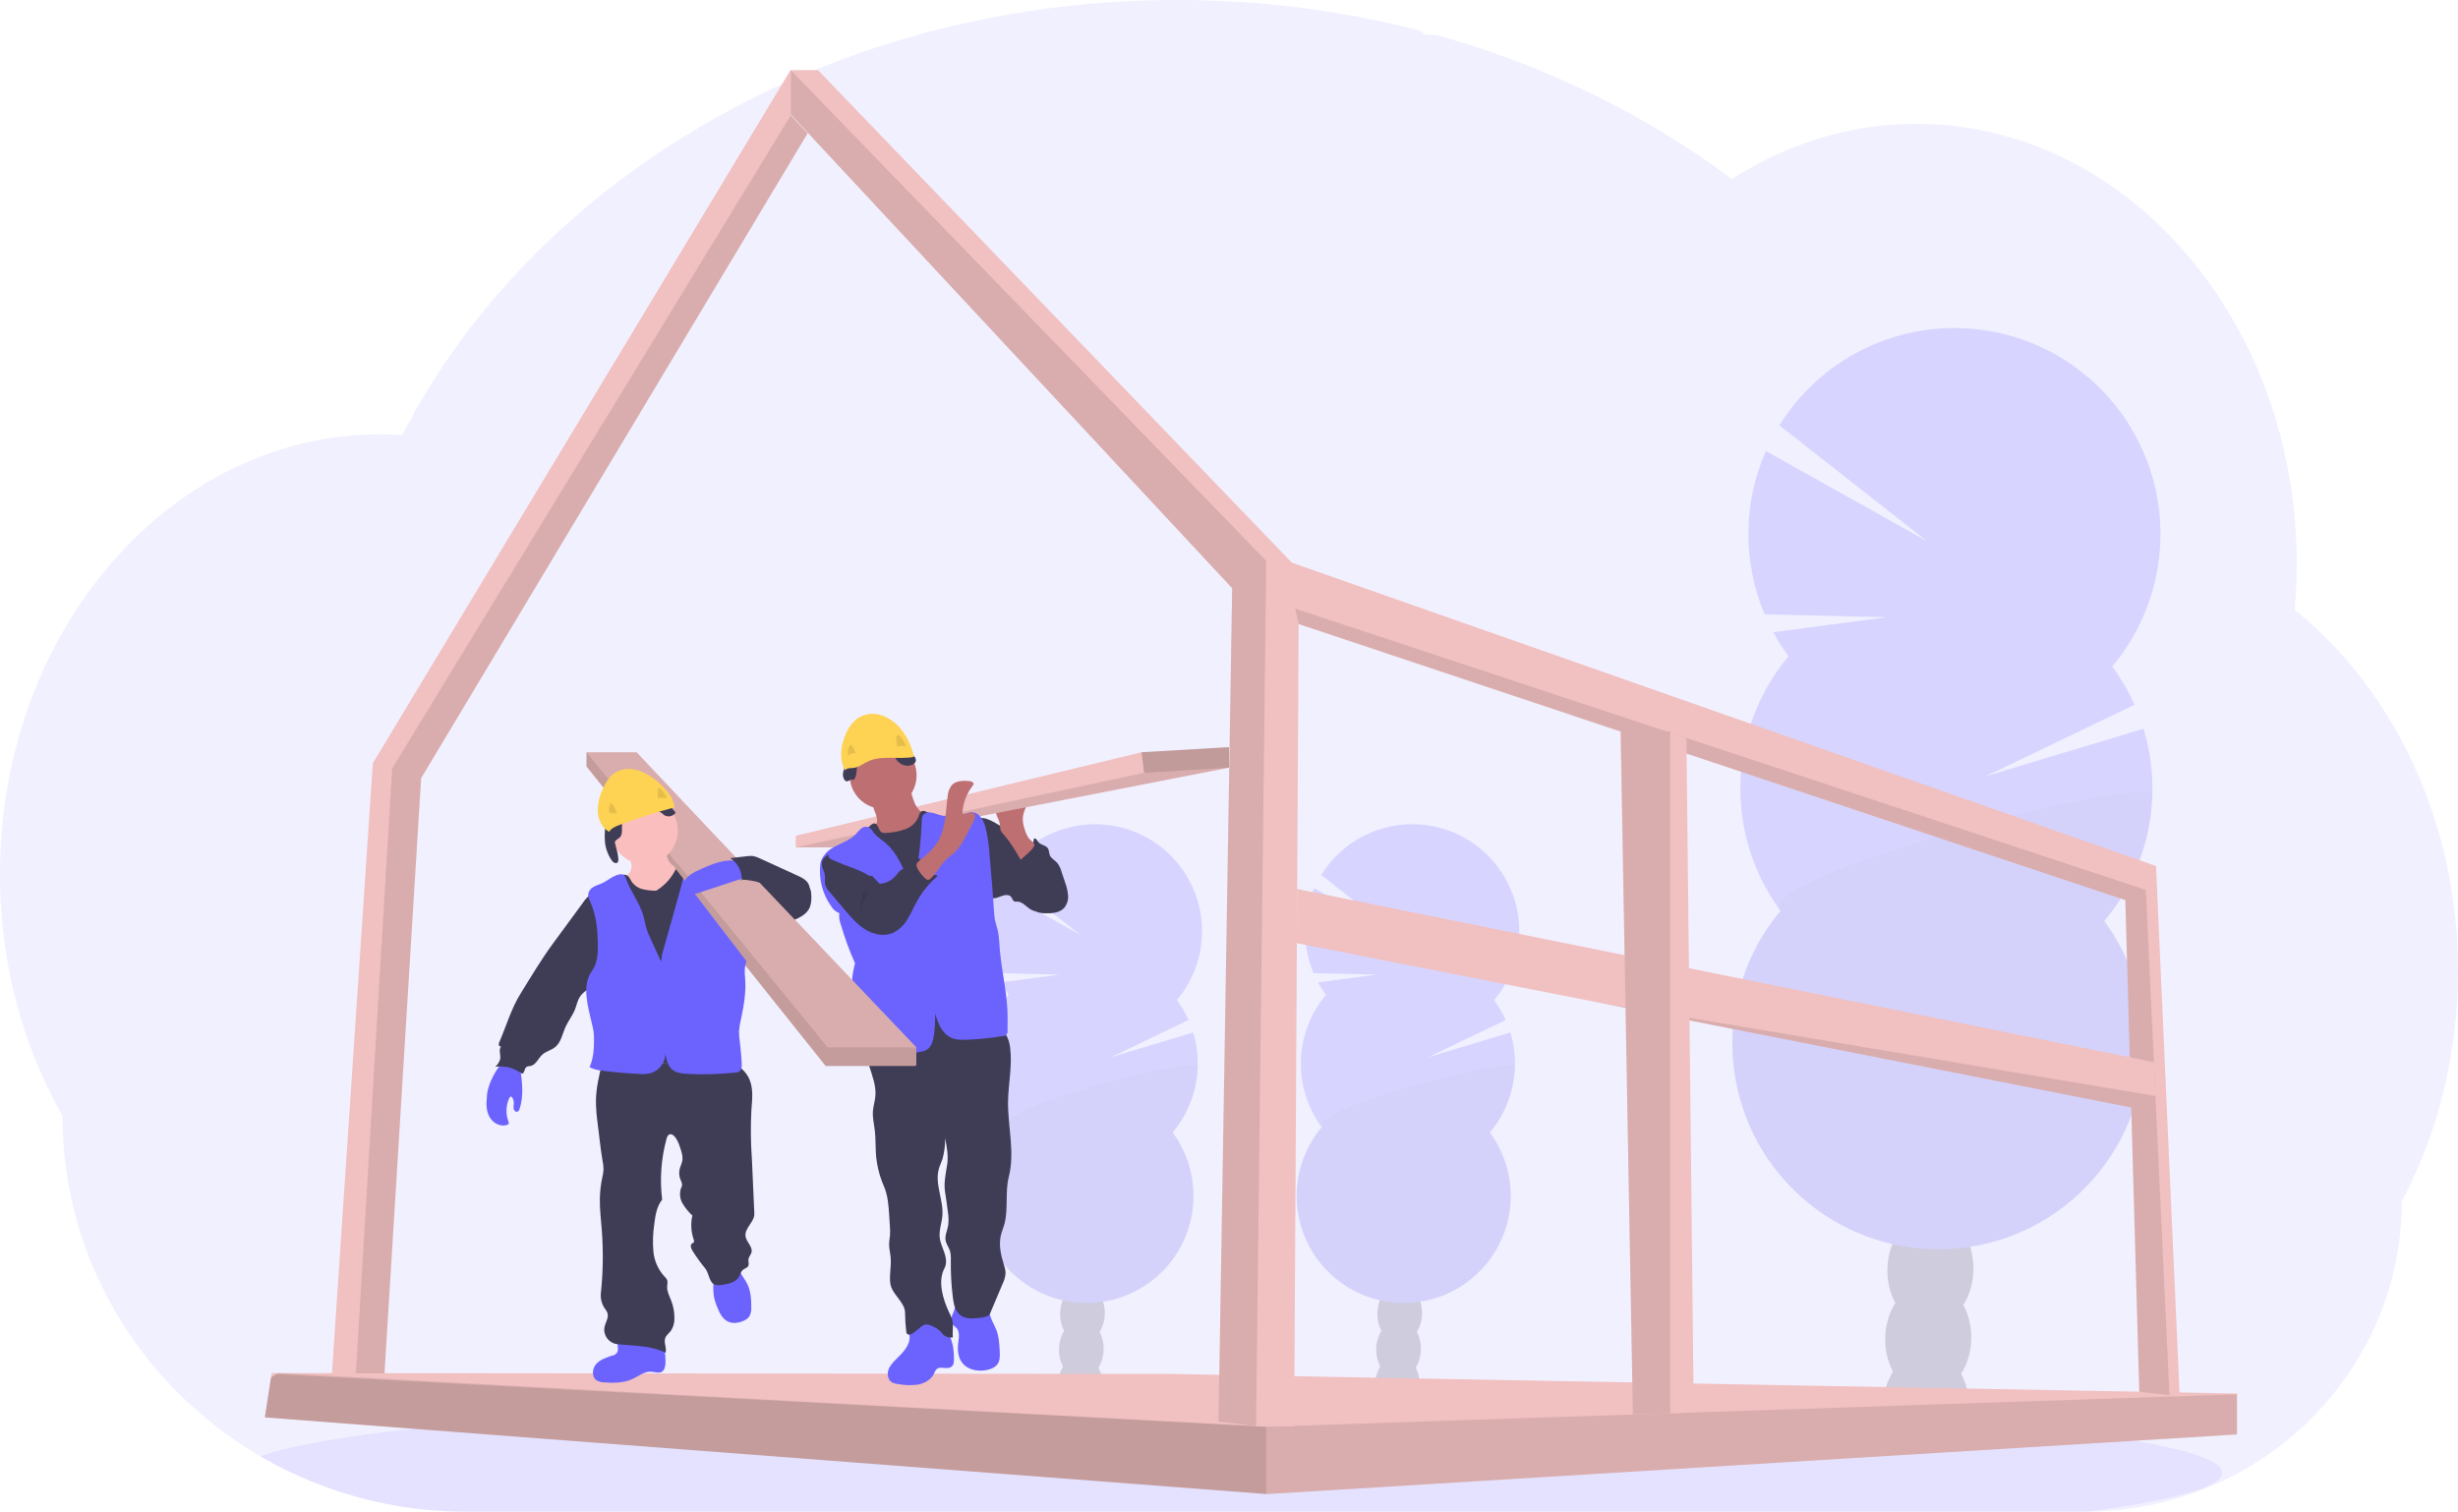
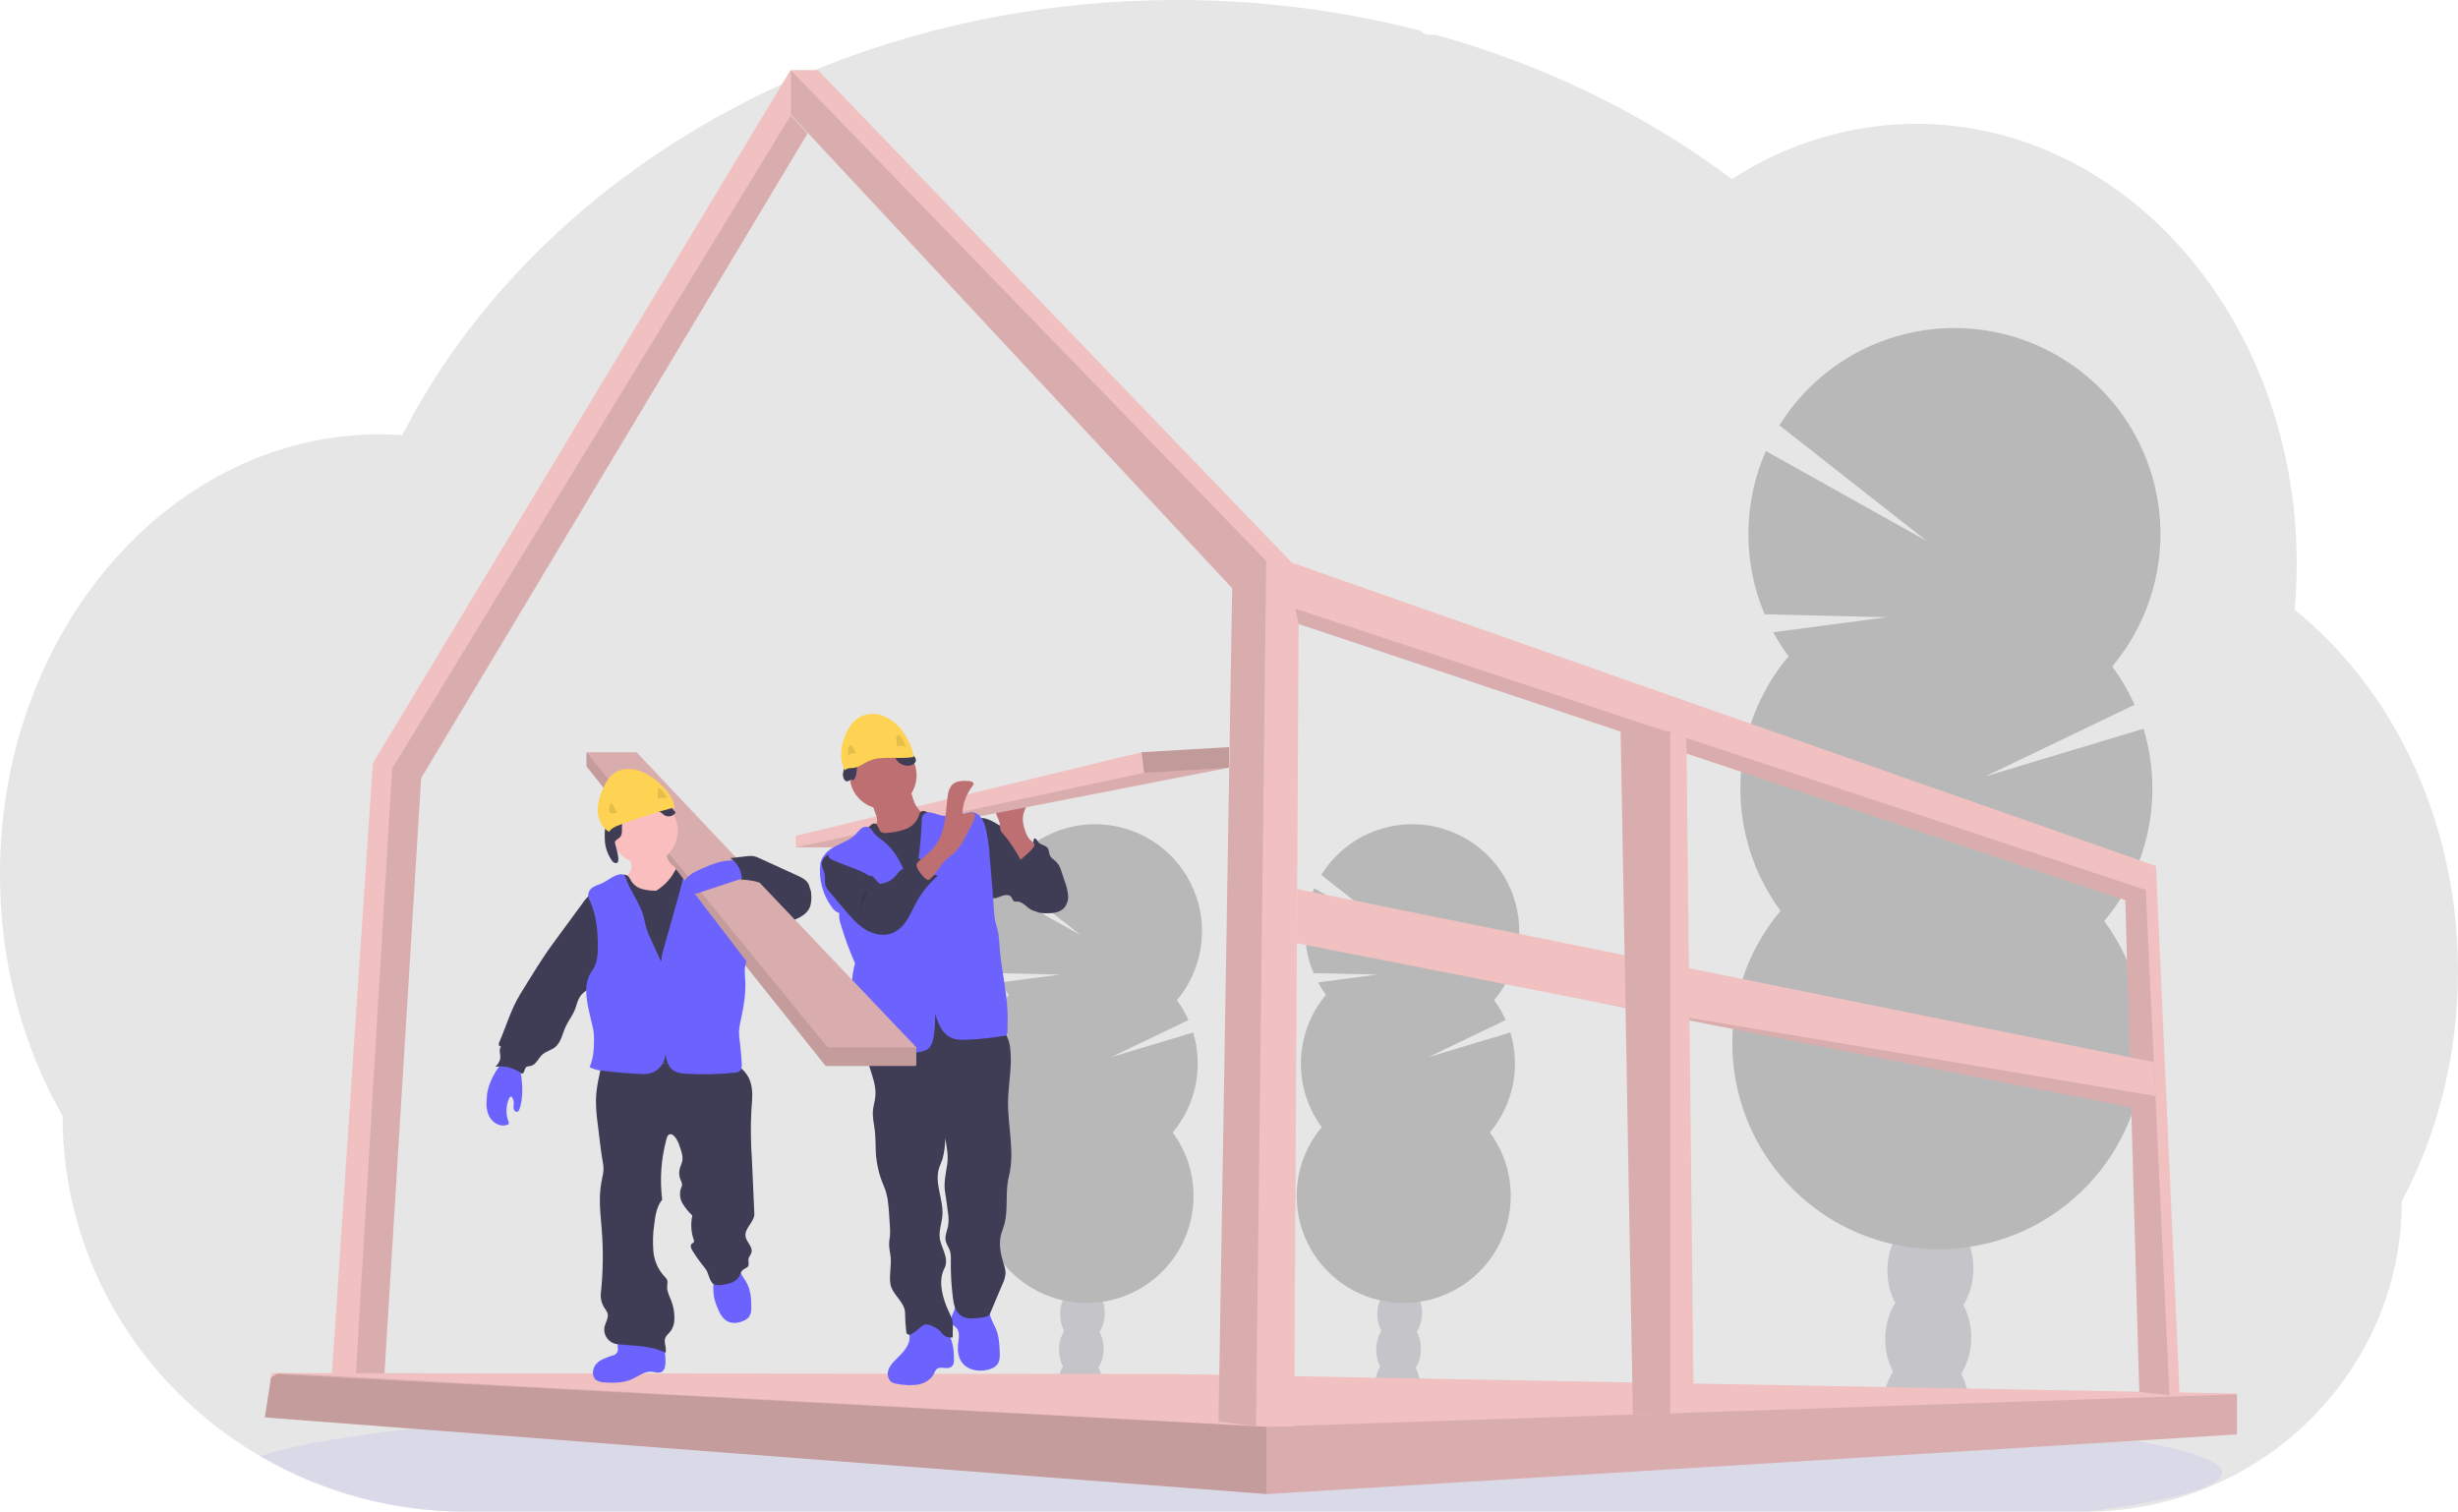
- <svg xmlns="http://www.w3.org/2000/svg" width="1177.82" height="724.47" viewBox="0 0 1177.82 724.47" role="img" artist="Katerina Limpitsouni" source="https://undraw.co/">
-   <path d="M1188.91,553.07a241.36,241.36,0,0,1-7.07,58.24q-2.38,9.63-5.53,18.86a222.72,222.72,0,0,1-8.92,22.32q-2.55,5.52-5.39,10.82a145.56,145.56,0,0,1-12.17,58.49,150.79,150.79,0,0,1-73.18,75.4,153.93,153.93,0,0,1-65.33,15H234.68a195.68,195.68,0,0,1-98.42-26.31l-.46-.26q-6.39-3.74-12.46-7.92a195.41,195.41,0,0,1-25.57-21.08A190.28,190.28,0,0,1,69.66,721.8a185.86,185.86,0,0,1-28.59-99.23c-18.95-33.25-30-73.08-30-115.88,0-54,17.56-103.26,46.41-140.55a197.6,197.6,0,0,1,19.71-21.93,183.42,183.42,0,0,1,22.54-18.45,175.38,175.38,0,0,1,20-12c2.89-1.47,5.79-2.86,8.74-4.15,2.59-1.15,5.21-2.22,7.86-3.23q4.77-1.81,9.66-3.33t9.65-2.66q7-1.71,14.24-2.78c4-.59,8-1,12-1.31,3.18-.24,6.39-.37,9.62-.41h1.75c3.56,0,7.1.14,10.61.38.37-.74.77-1.49,1.14-2.22,1.4-2.67,2.85-5.33,4.31-7.93a.25.25,0,0,1,0-.07c.25-.46.5-.91.76-1.35,1.18-2.13,2.41-4.24,3.67-6.33.58-1,1.15-1.94,1.74-2.88a7.66,7.66,0,0,1,.41-.68q.9-1.5,1.83-3,4.63-7.4,9.63-14.54l.85-1.22c.52-.74,1-1.46,1.58-2.2,1.38-1.93,2.8-3.87,4.23-5.77,1-1.36,2-2.71,3.08-4q3.9-5,8-10t8.52-9.87c.4-.45.8-.89,1.22-1.33l4.27-4.66h0c.21-.22.39-.42.59-.62h0c.51-.55,1-1.1,1.55-1.63,2.29-2.43,4.64-4.81,7-7.18a381.2,381.2,0,0,1,38.3-33.37c.53-.42,1.07-.82,1.6-1.22,2.54-1.91,5.12-3.8,7.7-5.66a405.31,405.31,0,0,1,44.41-27.7c1.06-.61,2.14-1.18,3.23-1.74a424,424,0,0,1,42.49-19.56c7.91-3.13,16-6.07,24.14-8.76,5.42-1.78,10.86-3.47,16.37-5.06Q459.4,102,472.5,99.05a463.35,463.35,0,0,1,78.24-10.66q12-.61,24.27-.63a465,465,0,0,1,117,14.8,4.22,4.22,0,0,0,3.63,1.89H699c1.46.4,2.91.8,4.37,1.22q12.23,3.52,24.11,7.69l2,.72a430.44,430.44,0,0,1,56.91,25,410.69,410.69,0,0,1,47.65,29.44q3.51,2.52,6.92,5.08,4.14-2.65,8.42-5.08a165.62,165.62,0,0,1,34.88-14.87,159.1,159.1,0,0,1,78.24-3.06c33.25,7.05,63.35,24.55,87.66,49.44a204.55,204.55,0,0,1,26.29,33.38c.55.86,1.1,1.73,1.63,2.61a220,220,0,0,1,16.74,33.37c.17.43.34.83.49,1.25a231.09,231.09,0,0,1,10.3,33.35c.12.58.26,1.15.38,1.73a240.11,240.11,0,0,1,4.92,33.37c0,.4,0,.81.08,1.23q.63,8.71.64,17.6c0,5.3-.18,10.56-.51,15.78,0,.57-.08,1.16-.13,1.75-.09,1.51-.22,3-.35,4.52a189.79,189.79,0,0,1,21.38,20.17q4.37,4.77,8.46,9.9a210.61,210.61,0,0,1,21.8,33.37C1179.19,475.33,1188.91,512.88,1188.91,553.07Z" transform="translate(-11.09 -87.76)" fill="#6c63ff" opacity="0.1" />
+ <svg xmlns="http://www.w3.org/2000/svg" width="1177.82" height="724.47" viewBox="0 0 1177.82 724.47" role="img" artist="Katerina Limpitsouni" source="https://undraw.co/" class="icon construction">
+   <path d="M1188.91,553.07a241.36,241.36,0,0,1-7.07,58.24q-2.38,9.63-5.53,18.86a222.72,222.72,0,0,1-8.92,22.32q-2.55,5.52-5.39,10.82a145.56,145.56,0,0,1-12.17,58.49,150.79,150.79,0,0,1-73.18,75.4,153.93,153.93,0,0,1-65.33,15H234.68a195.68,195.68,0,0,1-98.42-26.31l-.46-.26q-6.39-3.74-12.46-7.92a195.41,195.41,0,0,1-25.57-21.08A190.28,190.28,0,0,1,69.66,721.8a185.86,185.86,0,0,1-28.59-99.23c-18.95-33.25-30-73.08-30-115.88,0-54,17.56-103.26,46.41-140.55a197.6,197.6,0,0,1,19.71-21.93,183.42,183.42,0,0,1,22.54-18.45,175.38,175.38,0,0,1,20-12c2.89-1.47,5.79-2.86,8.74-4.15,2.59-1.15,5.21-2.22,7.86-3.23q4.77-1.81,9.66-3.33t9.65-2.66q7-1.71,14.24-2.78c4-.59,8-1,12-1.31,3.18-.24,6.39-.37,9.62-.41h1.75c3.56,0,7.1.14,10.61.38.37-.74.77-1.49,1.14-2.22,1.4-2.67,2.85-5.33,4.31-7.93a.25.25,0,0,1,0-.07c.25-.46.5-.91.76-1.35,1.18-2.13,2.41-4.24,3.67-6.33.58-1,1.15-1.94,1.74-2.88a7.66,7.66,0,0,1,.41-.68q.9-1.5,1.83-3,4.63-7.4,9.63-14.54l.85-1.22c.52-.74,1-1.46,1.58-2.2,1.38-1.93,2.8-3.87,4.23-5.77,1-1.36,2-2.71,3.08-4q3.9-5,8-10t8.52-9.87c.4-.45.8-.89,1.22-1.33l4.27-4.66h0c.21-.22.39-.42.59-.62h0c.51-.55,1-1.1,1.55-1.63,2.29-2.43,4.64-4.81,7-7.18a381.2,381.2,0,0,1,38.3-33.37c.53-.42,1.07-.82,1.6-1.22,2.54-1.91,5.12-3.8,7.7-5.66a405.31,405.31,0,0,1,44.41-27.7c1.06-.61,2.14-1.18,3.23-1.74a424,424,0,0,1,42.49-19.56c7.91-3.13,16-6.07,24.14-8.76,5.42-1.78,10.86-3.47,16.37-5.06Q459.4,102,472.5,99.05a463.35,463.35,0,0,1,78.24-10.66q12-.61,24.27-.63a465,465,0,0,1,117,14.8,4.22,4.22,0,0,0,3.63,1.89H699c1.46.4,2.91.8,4.37,1.22q12.23,3.52,24.11,7.69l2,.72a430.44,430.44,0,0,1,56.91,25,410.69,410.69,0,0,1,47.65,29.44q3.51,2.52,6.92,5.08,4.14-2.65,8.42-5.08a165.62,165.62,0,0,1,34.88-14.87,159.1,159.1,0,0,1,78.24-3.06c33.25,7.05,63.35,24.55,87.66,49.44a204.55,204.55,0,0,1,26.29,33.38c.55.86,1.1,1.73,1.63,2.61a220,220,0,0,1,16.74,33.37c.17.43.34.83.49,1.25a231.09,231.09,0,0,1,10.3,33.35c.12.58.26,1.15.38,1.73a240.11,240.11,0,0,1,4.92,33.37c0,.4,0,.81.08,1.23q.63,8.71.64,17.6c0,5.3-.18,10.56-.51,15.78,0,.57-.08,1.16-.13,1.75-.09,1.51-.22,3-.35,4.52a189.79,189.79,0,0,1,21.38,20.17q4.37,4.77,8.46,9.9a210.61,210.61,0,0,1,21.8,33.37C1179.19,475.33,1188.91,512.88,1188.91,553.07Z" transform="translate(-11.09 -87.76)" fill="currentColor" opacity="0.1" />
  <path d="M1075.91,793.5c0,6.83-23.53,13.23-64.59,18.73H234.68a195.68,195.68,0,0,1-98.42-26.31l-.46-.26c11.8-4.3,33.1-8.31,62.09-11.93h0l1.3-.16c13-1.59,27.53-3.1,43.41-4.53.4,0,.81-.06,1.21-.11h0q18.9-1.68,40.21-3.15c.45,0,.89-.08,1.34-.1q8.22-.59,16.78-1.12h0l2.2-.14c41.55-2.58,88.78-4.64,140-6h.06q10.76-.3,21.75-.53,12.22-.29,24.74-.51c6.37-.14,12.82-.24,19.29-.34h.15c29.19-.44,59.35-.66,90.19-.66,76.26,0,148.34,1.39,212.21,3.89h.18c9.82.38,19.46.8,28.86,1.23l8,.38q15.91.76,31,1.63h0C999.07,770.24,1075.91,781.17,1075.91,793.5Z" transform="translate(-11.09 -87.76)" fill="#6c63ff" opacity="0.1" />
  <g opacity="0.2">
    <path d="M691.37,751.79A19,19,0,0,1,691,755q-10.44-1.66-21-3c0-.28,0-.57,0-.86a16.88,16.88,0,0,1,2.5-8.48c2.06-3.26,5.19-5.3,8.64-5.19s6.44,2.34,8.29,5.71A16.87,16.87,0,0,1,691.37,751.79Z" transform="translate(-11.09 -87.76)" fill="#3f3d56" />
    <ellipse cx="681.21" cy="734.33" rx="14.01" ry="10.7" transform="translate(-85.32 1304.28) rotate(-88.19)" fill="#3f3d56" />
    <ellipse cx="681.75" cy="717.21" rx="14.01" ry="10.7" transform="translate(-67.68 1288.24) rotate(-88.19)" fill="#3f3d56" />
    <ellipse cx="682.29" cy="700.09" rx="14.01" ry="10.7" transform="translate(-50.05 1272.2) rotate(-88.19)" fill="#3f3d56" />
    <ellipse cx="682.83" cy="682.97" rx="14.01" ry="10.7" transform="translate(-32.42 1256.16) rotate(-88.19)" fill="#3f3d56" />
-     <path d="M646.47,564.55a49.66,49.66,0,0,1-3.8-6l28.26-3.73-30.42-.73a51.38,51.38,0,0,1,.31-40.64l40.12,22.45-36.75-28.84a51.28,51.28,0,1,1,82.84,60,50.8,50.8,0,0,1,5.55,9.53l-37.09,17.8,39.33-11.83A51.34,51.34,0,0,1,725,630.47a51.28,51.28,0,1,1-80.56-2.54,51.28,51.28,0,0,1,2-63.38Z" transform="translate(-11.09 -87.76)" fill="#6c63ff" />
+     <path d="M646.47,564.55a49.66,49.66,0,0,1-3.8-6l28.26-3.73-30.42-.73a51.38,51.38,0,0,1,.31-40.64l40.12,22.45-36.75-28.84a51.28,51.28,0,1,1,82.84,60,50.8,50.8,0,0,1,5.55,9.53l-37.09,17.8,39.33-11.83A51.34,51.34,0,0,1,725,630.47a51.28,51.28,0,1,1-80.56-2.54,51.28,51.28,0,0,1,2-63.38Z" transform="translate(-11.09 -87.76)" fill="currentColor" />
    <path d="M737,599.13a51,51,0,0,1-12,31.34,51.28,51.28,0,1,1-80.56-2.54C637.87,619,737.18,593.38,737,599.13Z" transform="translate(-11.09 -87.76)" opacity="0.1" />
  </g>
  <g opacity="0.2">
    <path d="M539.37,751.79A19,19,0,0,1,539,755q-10.44-1.66-21-3c0-.28,0-.57,0-.86a16.88,16.88,0,0,1,2.5-8.48c2.06-3.26,5.19-5.3,8.64-5.19s6.44,2.34,8.29,5.71A16.87,16.87,0,0,1,539.37,751.79Z" transform="translate(-11.09 -87.76)" fill="#3f3d56" />
    <ellipse cx="529.21" cy="734.33" rx="14.01" ry="10.7" transform="translate(-232.53 1152.36) rotate(-88.19)" fill="#3f3d56" />
    <ellipse cx="529.75" cy="717.21" rx="14.01" ry="10.7" transform="translate(-214.89 1136.32) rotate(-88.19)" fill="#3f3d56" />
    <ellipse cx="530.29" cy="700.09" rx="14.01" ry="10.7" transform="translate(-197.26 1120.28) rotate(-88.19)" fill="#3f3d56" />
    <ellipse cx="530.83" cy="682.97" rx="14.01" ry="10.7" transform="translate(-179.63 1104.24) rotate(-88.19)" fill="#3f3d56" />
-     <path d="M494.47,564.55a49.66,49.66,0,0,1-3.8-6l28.26-3.73-30.42-.73a51.38,51.38,0,0,1,.31-40.64l40.12,22.45-36.75-28.84a51.28,51.28,0,1,1,82.84,60,50.8,50.8,0,0,1,5.55,9.53l-37.09,17.8,39.33-11.83A51.34,51.34,0,0,1,573,630.47a51.28,51.28,0,1,1-80.56-2.54,51.28,51.28,0,0,1,2-63.38Z" transform="translate(-11.09 -87.76)" fill="#6c63ff" />
+     <path d="M494.47,564.55a49.66,49.66,0,0,1-3.8-6l28.26-3.73-30.42-.73a51.38,51.38,0,0,1,.31-40.64l40.12,22.45-36.75-28.84a51.28,51.28,0,1,1,82.84,60,50.8,50.8,0,0,1,5.55,9.53l-37.09,17.8,39.33-11.83A51.34,51.34,0,0,1,573,630.47a51.28,51.28,0,1,1-80.56-2.54,51.28,51.28,0,0,1,2-63.38Z" transform="translate(-11.09 -87.76)" fill="currentColor" />
    <path d="M585,599.13a51,51,0,0,1-12,31.34,51.28,51.28,0,1,1-80.56-2.54C485.87,619,585.18,593.38,585,599.13Z" transform="translate(-11.09 -87.76)" opacity="0.1" />
  </g>
  <g opacity="0.2">
    <path d="M954.57,762.73a37.3,37.3,0,0,1-.73,6.08q-20.1-3.21-40.49-5.74c0-.54,0-1.09,0-1.65a32.5,32.5,0,0,1,4.82-16.33c4-6.27,10-10.2,16.63-10s12.4,4.51,16,11A32.53,32.53,0,0,1,954.57,762.73Z" transform="translate(-11.09 -87.76)" fill="#3f3d56" />
    <ellipse cx="935" cy="729.11" rx="26.98" ry="20.61" transform="translate(165.69 1552.9) rotate(-88.19)" fill="#3f3d56" />
    <ellipse cx="936.04" cy="696.15" rx="26.98" ry="20.61" transform="translate(199.64 1522.02) rotate(-88.19)" fill="#3f3d56" />
    <ellipse cx="937.08" cy="663.2" rx="26.98" ry="20.61" transform="translate(233.59 1491.14) rotate(-88.19)" fill="#3f3d56" />
    <ellipse cx="938.12" cy="630.24" rx="26.98" ry="20.61" transform="matrix(0.03, -1, 1, 0.03, 267.53, 1460.26)" fill="#3f3d56" />
-     <path d="M868.12,402.27a99.27,99.27,0,0,1-7.31-11.53l54.4-7.18-58.55-1.41a98.9,98.9,0,0,1,.58-78.24l77.25,43.21L863.75,291.6a98.72,98.72,0,1,1,159.47,115.56,98.71,98.71,0,0,1,10.69,18.35L962.5,459.8,1038.21,437a98.75,98.75,0,0,1-18.83,92.15,98.72,98.72,0,1,1-155.1-4.89,98.75,98.75,0,0,1,3.84-122Z" transform="translate(-11.09 -87.76)" fill="#6c63ff" />
+     <path d="M868.12,402.27a99.27,99.27,0,0,1-7.31-11.53l54.4-7.18-58.55-1.41a98.9,98.9,0,0,1,.58-78.24l77.25,43.21L863.75,291.6a98.72,98.72,0,1,1,159.47,115.56,98.71,98.71,0,0,1,10.69,18.35L962.5,459.8,1038.21,437a98.75,98.75,0,0,1-18.83,92.15,98.72,98.72,0,1,1-155.1-4.89,98.75,98.75,0,0,1,3.84-122Z" transform="translate(-11.09 -87.76)" fill="currentColor" />
    <path d="M1042.42,468.83a98.34,98.34,0,0,1-23,60.34,98.72,98.72,0,1,1-155.1-4.89C851.58,507.07,1042.77,457.76,1042.42,468.83Z" transform="translate(-11.09 -87.76)" opacity="0.1" />
  </g>
  <polygon points="157.82 676.73 168.31 676.7 183.1 676.7 201.8 372.92 386.99 63.89 378.94 55.25 378.94 33.37 178.66 365.76 157.82 676.73" fill="#f1c0c0" />
  <polygon points="169.43 676.7 183.1 676.7 201.8 372.92 386.99 63.89 378.94 55.25 187.92 368.29 169.43 676.7" opacity="0.1" />
  <polygon points="126.91 679.26 606.76 715.98 607.17 716.01 1071.56 687.45 1071.91 687.43 1071.91 667.82 560.21 658.43 133.3 658.02 130.18 658.02 129.84 660.22 126.91 679.26" fill="#f1c0c0" />
  <polygon points="126.91 679.26 606.76 715.98 607.17 716.01 1071.56 687.45 1071.91 687.07 1071.91 668.23 1071.5 668.23 606.76 683.75 133.3 658.02 133.23 658.02 132.39 658.57 129.84 660.22 126.91 679.26" opacity="0.1" />
  <polygon points="126.91 679.26 606.76 715.98 606.76 683.75 132.39 658.57 129.84 660.22 126.91 679.26" opacity="0.1" />
  <polygon points="378.88 54.84 590.43 281.9 583.89 681.3 601.86 683.47 602.16 683.51 620.13 683.51 622.28 299.05 1018.41 431.37 1025.09 666.97 1039.55 668.59 1044.45 669.14 1033.11 415.03 619.01 269.65 391.95 33.6 378.88 33.6 378.88 54.84" fill="#f1c0c0" />
  <polygon points="620.65 291.7 622.28 299.05 1018.41 431.37 1025.09 666.97 1039.55 668.59 1028.21 426.47 620.65 291.7" opacity="0.1" />
  <polygon points="378.88 54.84 590.43 281.9 583.89 681.3 601.86 683.47 606.76 268.83 378.88 33.6 378.88 54.84" opacity="0.1" />
  <polygon points="621.42 451.99 766.71 480.6 766.76 480.61 1021.23 530.74 1032.88 526.07 1032.84 525.25 1032.08 509 621.57 426.05 621.42 451.99" fill="#f1c0c0" />
  <polygon points="766.76 480.61 1021.23 530.74 1032.88 526.07 1032.84 525.25 766.76 480.61" opacity="0.1" />
  <polygon points="776.49 350.56 780.42 566.9 782.45 677.89 800.34 677.29 811.6 676.91 808.1 353.69 800.34 351.11 798.64 350.56 776.49 350.56" fill="#f1c0c0" />
  <polygon points="776.65 350.51 776.65 350.56 780.42 566.9 782.45 677.89 800.34 677.29 800.34 350.51 776.65 350.51" opacity="0.1" />
  <path d="M507.35,493.57a22.79,22.79,0,0,1,3,1.95,19.85,19.85,0,0,1,3,3.29c4.29,5.55,8.25,12,7.83,19a7.73,7.73,0,0,1-2.23,5.5c-1.77,1.51-4.31,1.58-6.63,1.58-2.52,0-5.17,0-7.35-1.3s-4-3.83-6.58-3.77a3.37,3.37,0,0,1-1.1,0c-.89-.29-1.07-1.46-1.65-2.2-1-1.33-3.11-1-4.68-.42s-3.31,1.45-4.86.78a5.05,5.05,0,0,1-2.11-2.11c-3.71-6-4.5-13.21-5.2-20.18-.43-4.24-3.71-18.7,5.34-15.41,4,1.44,7.74,4.32,11.38,6.43Z" transform="translate(-11.09 -87.76)" fill="#3f3d56" />
  <path d="M498.41,495a4.46,4.46,0,0,0,5.49-.22,8.27,8.27,0,0,0,2.67-5.18c1-.31,1.51,1,2.15,1.8,1.12,1.36,3.4,1.34,4.42,2.79.71,1,.55,2.39,1.05,3.52.65,1.46,2.26,2.22,3.36,3.4a11.58,11.58,0,0,1,2.2,4.39l1.64,4.92a24.32,24.32,0,0,1,1.5,6.37,8.25,8.25,0,0,1-1.9,6.09c-2.2,2.37-5.81,2.62-9,2.55a11.58,11.58,0,0,1-3.16-.37c-2.83-.88-4.64-3.73-5.39-6.6s-.67-5.88-1.11-8.82a34.57,34.57,0,0,0-2.5-8.38c-.88-2.08-3.3-5.18-3.26-7.39C497.29,493.87,497.81,494.53,498.41,495Z" transform="translate(-11.09 -87.76)" fill="#3f3d56" />
  <path d="M502,484.87a16.51,16.51,0,0,1-.81-4.39c0-3,1.37-5.82,2.75-8.5l-11.43,1.55c-1.38.19-2.92.47-3.7,1.62a4,4,0,0,0,0,3.69,18.86,18.86,0,0,1,1.36,3.57,17.83,17.83,0,0,0,.37,3.21,6.8,6.8,0,0,0,1.47,2.07c3.27,3.62,5.72,7.89,8.16,12.12-.07-.12,6.89-5.51,6.61-7.27-.16-1-2.17-2.2-2.81-3.16A16.09,16.09,0,0,1,502,484.87Z" transform="translate(-11.09 -87.76)" fill="#be6f72" />
  <polygon points="588.91 358.04 588.91 367.89 420.24 400.79 411.49 406.09 381.3 406.09 381.3 400.54 547.02 360.5 588.91 358.04" fill="#f1c0c0" />
  <polygon points="588.91 367.89 420.24 400.79 411.49 406.09 381.3 406.09 548.25 370.36 588.91 367.89" opacity="0.1" />
  <path d="M464.58,725.42a13.07,13.07,0,0,0-15.9-3.38,4.19,4.19,0,0,0-1.46,1.14c-1,1.4-.36,3.33-.27,5.06.23,4.22-3.13,7.65-6.15,10.6-1.62,1.58-3.27,3.27-4,5.42s-.19,4.88,1.77,6a7.37,7.37,0,0,0,2.74.76,29.57,29.57,0,0,0,9.7.27c3.19-.61,6.32-2.42,7.7-5.36A5.65,5.65,0,0,1,460,743.8c1.76-1.39,4.46.24,6.46-.75,1.65-.82,1.72-2.11,1.74-3.81C468.26,734.54,467.56,729.22,464.58,725.42Z" transform="translate(-11.09 -87.76)" fill="#6c63ff" />
  <path d="M488.58,725.24c1.23,3.24,1.4,6.77,1.56,10.23.09,2,.15,4.14-.93,5.83s-3.19,2.58-5.21,3c-4.17.86-9,.05-11.69-3.26-2.06-2.53-2.49-6-2.11-9.28.32-2.69,1-5.84-.93-7.75-.5-.51-1.15-.87-1.61-1.42-1-1.22-.84-3.06-.3-4.56a19.81,19.81,0,0,0,1.57-4.51c.08-.74,13.54.52,14.78,1.13,1.69.83,1.43,2.22,1.94,3.9C486.36,720.89,487.72,723,488.58,725.24Z" transform="translate(-11.09 -87.76)" fill="#6c63ff" />
  <path d="M491.05,581.58c2.64,1.71,3.66,5.07,4.07,8.19,1.13,8.55-.85,17.19-1,25.82-.14,12.09,3.36,24.4.37,36.11-1.79,7-.27,15-1.95,22.07-.5,2.1-1.42,4.08-1.9,6.18-1,4.55.05,9.31,1.46,13.76a14.21,14.21,0,0,1,.85,3.73,13.42,13.42,0,0,1-1.46,5.64l-6,14.19c-.67,1.59-3.31,1.85-5,2.06-3.18.38-6.73.65-9.26-1.32s-3.14-5.27-3.53-8.35a128,128,0,0,1-1-17.83,14.69,14.69,0,0,0-.41-4.63c-.55-1.71-1.76-3.19-2.09-5-.42-2.34.77-4.64,1.21-7a21.09,21.09,0,0,0-.1-6.49c-.39-3.2-.84-6.4-1.35-9.58-.72-4.45.31-8.84,1-13.3.65-4.19-.18-8.46-1-12.62a34.79,34.79,0,0,1-1.25,10c-.53,1.59-1.29,3.11-1.75,4.73-2.05,7.27,2.32,14.9,1.7,22.43-.29,3.52-1.67,7-1.28,10.47.27,2.54,1.45,4.87,2.26,7.29s1.23,5.19,0,7.45c-3.25,6.14-.82,14.49,2.09,20.79a28.06,28.06,0,0,1,1.54,3.46c.86,2.84.14,5.89.37,8.85a5.58,5.58,0,0,1-4.69-1.41c-.44-.46-.8-1-1.23-1.48a12.21,12.21,0,0,0-4.18-2.61,5.49,5.49,0,0,0-3-.69,6,6,0,0,0-2.85,1.77,27.94,27.94,0,0,1-3.14,2.39,3.72,3.72,0,0,1-1.6.71,1.41,1.41,0,0,1-1.47-.75,1.78,1.78,0,0,1-.11-.52,79.14,79.14,0,0,1-.59-9.1c0-5.23-6.26-8.83-7.05-14-.63-4.17.54-8.42.15-12.62-.19-2.16-.79-4.28-.75-6.44,0-1.4.32-2.77.43-4.16a31.12,31.12,0,0,0-.07-4.63l-.31-4.83c-.3-4.77-.63-9.64-2.51-14a47.57,47.57,0,0,1-3.9-16.08c-.2-3.5-.07-7-.47-10.51-.36-3.17-1.16-6.32-.93-9.5.19-2.46,1-4.84,1.19-7.3.39-4.73-1.41-9.33-2.82-13.86s-2.45-9.55-.6-13.92a4.57,4.57,0,0,1,1.28-1.86,5.58,5.58,0,0,1,2.36-.88A183.11,183.11,0,0,1,483,579.07,17.34,17.34,0,0,1,491.05,581.58Z" transform="translate(-11.09 -87.76)" fill="#3f3d56" />
  <circle cx="423.19" cy="371.59" r="16.02" fill="#be6f72" />
  <path d="M431.18,479.36a5.72,5.72,0,0,1,0,2.79,6.32,6.32,0,0,1-1.05,1.76,45.2,45.2,0,0,1-5.13,5.58,9.29,9.29,0,0,0,4.79,4.73,27.81,27.81,0,0,0,6.61,1.89,9.32,9.32,0,0,0,3.48.24,9.23,9.23,0,0,0,3-1.36l8.9-5.33a17.78,17.78,0,0,0,3.7-2.67,9.11,9.11,0,0,0,2.58-6.26,1.72,1.72,0,0,0-.32-1.18,2.1,2.1,0,0,0-1.22-.51c-3.13-.69-5.6-3.23-7-6.11a32.36,32.36,0,0,1-2.43-9.27l-9.49,5c-1.41.75-2.81,1.5-4.27,2.15-.93.42-2.81.77-3.47,1.62C428.6,474,430.85,477.47,431.18,479.36Z" transform="translate(-11.09 -87.76)" fill="#be6f72" />
  <path d="M425.06,486.58a10.55,10.55,0,0,0-3.07,4.15c-.62,2,0,4.11.56,6.09a181.7,181.7,0,0,1,6,25.79c.84,6,1.15,12.09,1.56,18.16.84,12.38,2.06,32.12,3.69,44.42,6,.27,11.85-1.48,17.8-2.12,11.12-1.18,22.57,1.52,33.46-1-2.64-10.43-5.28-28.24-7.92-38.66a73.77,73.77,0,0,1-2.42-12.55c-.23-3.05-.09-6.11-.05-9.18.09-6-.24-12-.57-18-.38-7-.76-14-2.42-20.85a3.88,3.88,0,0,0-1.16-2.29c-1-.73-2.3-.47-3.49-.31a15.18,15.18,0,0,1-10.38-2.46c-1.32-.9-3.09-2-4.32-1a4.3,4.3,0,0,0-1,2.13,10.65,10.65,0,0,1-6.26,6.17,31.33,31.33,0,0,1-8.86,1.82,4.35,4.35,0,0,1-2.75-.31c-1.42-.87-1.52-4-3.31-4.21C428.58,482.19,426.12,485.57,425.06,486.58Z" transform="translate(-11.09 -87.76)" fill="#3f3d56" />
  <path d="M448.72,511c-3.69-3.53-5.31-8.65-8-13a28.94,28.94,0,0,0-6.91-7.6,20.61,20.61,0,0,1-3.76-3.19c-.95-1.17-1.67-2.73-3.11-3.18a3.76,3.76,0,0,0-3.37.93,33.16,33.16,0,0,0-2.5,2.66c-4.24,4.39-11.69,5-15.05,10.08a8.26,8.26,0,0,0-1.79,3.75,29.06,29.06,0,0,0,5.34,20.9,7.1,7.1,0,0,0,3.7,3,11.58,11.58,0,0,0,.72,5.5,147.07,147.07,0,0,0,6.81,18.55,44.87,44.87,0,0,0-1.34,7.19c-.7,6.11-.05,12.31-.71,18.43-.54,5-2,9.87-2.05,14.88,0,.8.07,1.75.76,2.16a2.3,2.3,0,0,0,1.19.25l12.3.37c7.14.21,14.35.42,21.38-.9a8.9,8.9,0,0,0,2.69-.85c2.38-1.33,3.17-4.33,3.55-7a61,61,0,0,0,.59-10.46c1.49,4.71,3.26,9.58,7.76,11.62,2.38,1.08,5.1,1,7.71.93a145.16,145.16,0,0,0,16.79-1.73,2.21,2.21,0,0,0,2.45-2.57l.06-5.46c.12-11.09-2.63-21.69-3.7-32.73-.34-3.48-.31-7-1.16-10.41-.35-1.43-.86-2.83-1.17-4.27a30.52,30.52,0,0,1-.5-4.27l-.78-11c-.37-5.09-.9-10-1.29-15.08a73,73,0,0,0-2.14-14.66c-.87-3-2.68-6.4-5.81-6.77-1.67-.19-3.29.54-4.88,1.05a19.72,19.72,0,0,1-12-.05,16.9,16.9,0,0,0-3.74-1,3.67,3.67,0,0,0-3.42,1.42,5.13,5.13,0,0,0-.53,2.52C452.34,491,451.47,501.29,448.72,511Z" transform="translate(-11.09 -87.76)" fill="#6c63ff" />
  <path d="M432.63,511.3c-4.61-4.86-9.34-9.81-15.28-12.9-2.34-1.22-5-2.14-7.59-1.68s-5,2.71-4.88,5.34c.08,1.63,1.07,3.07,1.38,4.67.36,1.8-.16,3.72.4,5.46a9.24,9.24,0,0,0,2,3.07l7.08,8.39c3,3.5,6,7.05,9.86,9.47s8.86,3.55,13.1,1.83a16.1,16.1,0,0,0,7.18-6.59c1.76-2.8,3-5.86,4.65-8.75a43.45,43.45,0,0,1,10-12.13c-2.08-.54-4.69-1.3-6-3a9.91,9.91,0,0,1-.95-1.72l-1.62-3.5a4,4,0,0,0-3,1.13,25.16,25.16,0,0,1-2.23,2.27c-1.41,1.06-3.32,1.35-4.6,2.56a12.19,12.19,0,0,0-1.34,1.68A11.22,11.22,0,0,1,432.63,511.3Z" transform="translate(-11.09 -87.76)" fill="#3f3d56" />
  <path d="M460.9,490.39c3.47-6.33,3.31-13.92,4.3-21.07a9.62,9.62,0,0,1,1.91-5.23c2-2.26,5.53-2.29,8.55-2,.89.1,2,.52,1.95,1.41a1.8,1.8,0,0,1-.45.85,23.79,23.79,0,0,0-4.94,13.12c1.57,1.09,4-1.15,5.51,0,1,.84.54,2.5-.06,3.7q-2.09,4.17-4.31,8.28a26.59,26.59,0,0,1-4.57,6.59c-1.27,1.22-2.76,2.18-4.05,3.38-3,2.81-4.81,6.78-7.91,9.52a1.62,1.62,0,0,1-1,.51,1.68,1.68,0,0,1-1.05-.47,15.16,15.16,0,0,1-3.78-4.57c-1.18-2.18-1-2.82.86-4.36C455.34,497.3,458.73,494.35,460.9,490.39Z" transform="translate(-11.09 -87.76)" fill="#be6f72" />
  <path d="M426.83,507c.6.37,1.34.79,2,.48a2.08,2.08,0,0,0,.67-.65,23.54,23.54,0,0,0,2.84-4.94,1.9,1.9,0,0,0,.21-.8c0-.64-.57-1.11-1.1-1.48a40.76,40.76,0,0,0-9.09-4.32c-2.64-1-5.4-1.87-8.2-1.62a7.82,7.82,0,0,0-5.47,2.78c-2,2.57,1.35,3.35,3.45,4.28C417,502.94,422.26,504.22,426.83,507Z" transform="translate(-11.09 -87.76)" fill="#6c63ff" />
  <path d="M423.68,524a1.47,1.47,0,0,0,.42,1.26c.29-1.42-.09-2.92.21-4.35.44-2.15,2.53-3.77,2.71-5.93C423.19,514.23,423.71,521.68,423.68,524Z" transform="translate(-11.09 -87.76)" opacity="0.1" />
  <polygon points="588.91 358.04 588.91 367.89 548.25 370.36 547.02 360.5 588.91 358.04" opacity="0.2" />
  <path d="M419.86,461.73c2.54-2.07,1.07-6.41,2.79-9.19,1-1.52,2.69-2.32,4.35-3a19.79,19.79,0,0,1,6.35-1.76,7.37,7.37,0,0,1,6,2.21c.65.74,1.09,1.64,1.7,2.41a6.5,6.5,0,0,0,6.3,2.18c1.33-.3,2.71-1.31,2.62-2.67a3.77,3.77,0,0,0-1.2-2.14l-2.86-3.17c-3.25-3.6-6.86-7.42-11.63-8.32-3.32-.63-6.72.26-9.92,1.33-1.29.43-2.74,1.07-3.1,2.38-.24.9.12,1.88-.09,2.79-.41,1.81-2.73,2.42-3.81,3.94s-.75,3.32-1.06,5-1.21,3.32-1.32,5.06c-.07,1.05.46,3,1.64,3.38S419.13,460.48,419.86,461.73Z" transform="translate(-11.09 -87.76)" fill="#3f3d56" />
  <path d="M449,450.47a30,30,0,0,0-5.32-12.16,21.31,21.31,0,0,0-9.47-7.52,13.56,13.56,0,0,0-11.79.93,17.12,17.12,0,0,0-5.89,7.43c-2.59,5.58-3.55,12.4-.54,17.76,1.2-1.46,3.26-.8,5.08-1.33,2.28-.65,4.21-2.17,6.38-3.12C434,449.57,442,451.91,449,450.47Z" transform="translate(-11.09 -87.76)" fill="#fed253" />
  <path d="M417.52,450.16c-.23-1.8-.38-3.89.9-5.17a.65.65,0,0,1,.53-.24.69.69,0,0,1,.41.36,22.38,22.38,0,0,1,1.88,3.68,3.82,3.82,0,0,0-4,1.55" transform="translate(-11.09 -87.76)" opacity="0.1" />
  <path d="M440.89,445.08l-.36-3.57a1.63,1.63,0,0,1,.07-.88,1.13,1.13,0,0,1,1.46-.4,3,3,0,0,1,1.17,1.17,21,21,0,0,1,2.06,4.07,12.1,12.1,0,0,0-4.87.06" transform="translate(-11.09 -87.76)" opacity="0.1" />
  <polygon points="438.75 502.21 438.75 510.37 431.86 510.83 395.62 510.83 395.62 502.21 438.75 502.21" opacity="0.1" />
  <polygon points="438.75 502.21 438.75 510.83 395.62 510.83 281.04 367.3 281.04 360.52 305.06 360.52 438.75 502.21" fill="#f1c0c0" />
  <polygon points="438.75 502.21 438.75 510.83 395.62 510.83 281.04 367.3 281.04 360.52 305.06 360.52 438.75 502.21" opacity="0.1" />
  <polygon points="438.75 502.21 438.75 510.83 395.62 510.83 281.04 367.3 281.04 360.52 396.24 502.21 438.75 502.21" opacity="0.1" />
  <path d="M307.15,733.83a3,3,0,0,1-2.62,3.53c-2.78.94-5.73,1.87-7.7,4s-2.36,6.08,0,7.81a7.59,7.59,0,0,0,4,1.09c4.53.31,9.25.25,13.36-1.67,2.94-1.36,5.71-3.68,8.94-3.47,1.67.1,3.45.88,4.94.12s1.91-2.88,1.92-4.65a34.43,34.43,0,0,0-1.65-10.89c-.15-.48-6.51-.85-7.27-1l-7.71-1c-1.46-.19-4.61-1.29-5.76-.07S307.15,732.38,307.15,733.83Z" transform="translate(-11.09 -87.76)" fill="#6c63ff" />
  <path d="M353.16,708.87a24.15,24.15,0,0,0,1.58,5.24c1.07,2.72,2.44,5.61,5.06,6.93,2.38,1.19,5.3.76,7.72-.37a6.36,6.36,0,0,0,2.57-1.95,7.74,7.74,0,0,0,1-4.49c0-3.87-.23-7.87-2-11.31-1.52-3-4.17-5.58-4.21-8.9l-9.11,1.76a2.6,2.6,0,0,0-1.34.53,2.31,2.31,0,0,0-.58,1.09A29.77,29.77,0,0,0,353.16,708.87Z" transform="translate(-11.09 -87.76)" fill="#6c63ff" />
  <path d="M244.37,613.87c-.38,3.22-.22,6.67,1.46,9.45s5.22,4.62,8.28,3.51a1.21,1.21,0,0,0,.75-.57,1.41,1.41,0,0,0-.13-1,14.76,14.76,0,0,1,.31-11.12c.2-.46.63-1,1.1-.82a1,1,0,0,1,.45.46,5.23,5.23,0,0,1,.7,2.76,10.26,10.26,0,0,0-.08,2.65c.19.86,1.11,1.67,1.91,1.3a2,2,0,0,0,.91-1.29c2.23-6.45,1.22-13.5.2-20.25a1.06,1.06,0,0,0-1.19-1.11c-4.72-.47-7.3-1.6-10,2.79C246.72,604.33,244.37,609.42,244.37,613.87Z" transform="translate(-11.09 -87.76)" fill="#6c63ff" />
  <path d="M299.55,597.46c-1.4,5.82-2.81,11.71-2.9,17.69a81.27,81.27,0,0,0,.84,11.13l1.05,8.66c.36,2.92.71,5.83,1.22,8.72a23.15,23.15,0,0,1,.53,4.53,24.26,24.26,0,0,1-.71,4.45,52,52,0,0,0-1.05,9.3c-.11,5,.51,10,.9,15a167.05,167.05,0,0,1-.35,29.92,11.22,11.22,0,0,0,1.64,7.71,9.92,9.92,0,0,1,1.45,2.38c.75,2.29-1,4.58-1.45,6.93a7,7,0,0,0,5.82,8c8,.95,16.22.52,23.43,4.18.76-2.22-.9-4.74-.14-7,.48-1.4,1.8-2.31,2.7-3.49a10.16,10.16,0,0,0,1.72-6.1,22.29,22.29,0,0,0-1.48-8.27c-.85-2.2-2.07-4.37-2-6.73,0-1.16.41-2.38-.06-3.45a5.39,5.39,0,0,0-1.29-1.61,20.33,20.33,0,0,1-5.23-11.85,54.58,54.58,0,0,1,.42-13.14c.49-4.14,1.15-8.51,3.78-11.74a75.33,75.33,0,0,1,2.11-29.25c.26-.88.67-1.9,1.57-2.11a2.24,2.24,0,0,1,1.92.76c1.57,1.47,2.32,3.6,3,5.64.75,2.21,1.51,4.57.94,6.83-.24,1-.72,1.88-1,2.84a8.42,8.42,0,0,0,.3,5.87,5.64,5.64,0,0,1,.72,2.21,6.12,6.12,0,0,1-.6,1.92,8.84,8.84,0,0,0,.83,7.15,25.89,25.89,0,0,0,4.67,5.73,21,21,0,0,0,.65,11.56,1.46,1.46,0,0,1,.13,1.11c-.18.38-.64.52-1,.79-1,.82-.38,2.37.29,3.44a78.88,78.88,0,0,0,6.07,8.42c2,2.39,1.82,7,4.8,7.86a9,9,0,0,0,3.8,0c2.94-.45,6.22-1.3,7.66-3.9.59-1.07.83-2.37,1.75-3.17s2.11-.94,2.62-1.9-.06-2.22.11-3.33,1.14-2,1.45-3.17c.74-2.7-2.41-4.92-2.84-7.68-.62-4,4.42-7,4.21-11-.44-8.69-.72-17.42-1.17-26.11a188.26,188.26,0,0,1-.24-23.39c.35-4.85,1-9.93-.78-14.44-2.56-6.36-9.62-9.93-16.45-10.61s-13.64.94-20.41,2A129,129,0,0,1,299.55,597.46Z" transform="translate(-11.09 -87.76)" fill="#3f3d56" />
  <circle cx="308.76" cy="398.1" r="16.02" fill="#fbbebe" />
  <path d="M313.33,504.87A6.83,6.83,0,0,1,306.8,509c-.58,2.4.81,4.82,2.4,6.71a28.48,28.48,0,0,0,27.26,9.35,13.45,13.45,0,0,0,5.37-2.24,11.91,11.91,0,0,0,4.1-7.1,35.3,35.3,0,0,0,.39-8.35,2.16,2.16,0,0,0-.44-1.54,2.2,2.2,0,0,0-1.4-.46c-3.38-.3-6.91-.43-9.88-2.09s-5.08-5.41-3.65-8.49c-.23.48-6.07.71-6.84.81-2.41.34-4.82.72-7.22,1.16a13.13,13.13,0,0,0-3.39.64c-1.45.75-.91.38-.57,1.74C313.44,501.22,314.19,502.71,313.33,504.87Z" transform="translate(-11.09 -87.76)" fill="#fbbebe" />
  <path d="M325.52,514.61a26.53,26.53,0,0,1-6.41-.71,9,9,0,0,1-5.26-3.51c-.74-1.12-1.22-2.53-2.4-3.16-1.93-1-4.13.69-5.67,2.24a20.6,20.6,0,0,1-4.82,3.88c-2.14,1.13-4.64,1.53-6.66,2.86a16.74,16.74,0,0,0-4,4.32l-14.17,19.3c-5.69,7.76-10.64,16.09-15.71,24.28-4.39,7.09-6.69,15.25-10,22.9a2.56,2.56,0,0,0-.31,1.54c.12.52.75.94,1.19.64-1.49,1.48-.18,4-.53,6.08a7.46,7.46,0,0,1-2.38,3.73,18.8,18.8,0,0,1,6.6.31,20.23,20.23,0,0,1,6.24,3c1.21-.19,1.1-2.34,2-3.14.54-.47,1.34-.41,2.05-.55,2.67-.52,3.73-3.73,5.78-5.54,1.71-1.51,4.13-2,5.94-3.42,2.94-2.31,3.57-6.42,5.11-9.83,1.31-2.89,3.37-5.41,4.52-8.37.75-1.92,1.11-4,2.18-5.77,1.71-2.86,4.93-4.38,8-5.75,1.94-.87,4-1.77,6.09-1.63-.11,4.65-.7,9.23.31,13.77.35,1.6.84,3.16,1.26,4.75,1.91,7.16,2.36,14.62,2.45,22a66.94,66.94,0,0,1,14-1.68c3.71-.11,7.41.37,11.12.3,4.4-.08,8.75-.93,13.15-1.23s9,0,12.89,2a122.46,122.46,0,0,1,.53-19l1.06-9.94A61.07,61.07,0,0,1,361,560.7c.58-2.28,1.42-4.48,2.06-6.75,2.25-8,1.84-16.54,1.41-24.87-.22-4.28-1.87-8.49-3.81-12.3a33.29,33.29,0,0,0-2.4-4.08A23.63,23.63,0,0,0,337.6,503a4.18,4.18,0,0,0-1.48.32,4.93,4.93,0,0,0-1.89,2.25A24.5,24.5,0,0,1,325.52,514.61Z" transform="translate(-11.09 -87.76)" fill="#3f3d56" />
  <path d="M305.76,491.17c.45-1,1.66-1.37,2.4-2.17,1.42-1.52.78-3.95,1-6,.36-3,2.85-5.51,5.7-6.58a18.42,18.42,0,0,1,9-.57,8.71,8.71,0,0,1,4.06,1.35c.52.38,1,.87,1.49,1.22a4,4,0,0,0,5.44-1.27c-3.54-4.26-7.46-8.76-12.84-10.07a26.34,26.34,0,0,0-5.61-.53c-2.49-.05-5.06-.09-7.36.86-3.13,1.29-5.33,4.26-6.46,7.46a36.27,36.27,0,0,0-1.57,10,37.67,37.67,0,0,0,0,6.8,18.8,18.8,0,0,0,3.34,8.57,2.59,2.59,0,0,0,1,.93C309.91,503.17,305.39,492,305.76,491.17Z" transform="translate(-11.09 -87.76)" fill="#3f3d56" />
  <path d="M334.33,474.68c-.55-4.71-3.91-8.6-7.48-11.73a27.58,27.58,0,0,0-10.05-6.05c-3.77-1.11-8.11-.87-11.34,1.38-2.6,1.81-4.25,4.69-5.52,7.59a23.89,23.89,0,0,0-2.41,11c.25,3.78,2.09,7.61,5.37,9.52,1.18-1.74,3.23-2.64,5.2-3.35A254.61,254.61,0,0,1,334.33,474.68Z" transform="translate(-11.09 -87.76)" fill="#fed253" />
  <path d="M304,472.72c.32,0,.53.33.69.6a25.35,25.35,0,0,1,2.09,4c-1.17.25-3.18.53-3.76-.5C302.71,476.3,303.08,472.67,304,472.72Z" transform="translate(-11.09 -87.76)" opacity="0.1" />
  <path d="M326.79,470.46c-.24.23-.52-.24-.52-.58V466a.57.57,0,0,1,.07-.31.47.47,0,0,1,.33-.16c.81-.09,1.48.6,2,1.26a21.12,21.12,0,0,1,2.05,3.41l-4.23-.13" transform="translate(-11.09 -87.76)" opacity="0.1" />
  <path d="M379.58,534.71a26.17,26.17,0,0,1,2.94-2.41c2.77-1.85,6.12-2.58,9.23-3.76s6.27-3.09,7.48-6.19a14.7,14.7,0,0,0,.58-6,6,6,0,0,0-.44-2.47,4.91,4.91,0,0,0-1.58-1.72c-4.22-3.12-9.88-3.37-15.12-3.05a94.77,94.77,0,0,0-33.41,8.34,2.9,2.9,0,0,0-1.4,1,2.86,2.86,0,0,0-.27,1.39,23,23,0,0,0,1.13,8.71c1.38,3.56,4.22,6.43,5.41,10.06.54,1.63.72,3.36,1.19,5a7,7,0,0,0,2.81,4.18c3.95,2.36,7.68-.81,10.42-3.27Z" transform="translate(-11.09 -87.76)" fill="#3f3d56" />
  <path d="M327.85,548.56l-5.07-11.06a38.71,38.71,0,0,1-1.92-4.73c-.58-1.93-.86-3.93-1.4-5.87-1.78-6.46-6.27-11.84-8.46-18.17a3.45,3.45,0,0,0-.82-1.53,2.67,2.67,0,0,0-2.23-.4c-3.06.53-5.45,2.86-8.25,4.18-1.3.6-2.7,1-4,1.69a5,5,0,0,0-2.68,3.19c-.31,1.53.45,3,1.09,4.49,2.72,6.14,3.34,13,3.46,19.72.09,4.52-.14,9.37-2.81,13-5.13,7-1.85,17.28.07,25.75.23,1,.5,2.08.66,3.14a28.87,28.87,0,0,1,.23,4c0,4.49-.25,9.12-2.13,13.19a14.76,14.76,0,0,0,6,1.7q8.71,1.11,17.49,1.56a19.06,19.06,0,0,0,5.49-.28,10,10,0,0,0,7.39-9.8c.32,2.77.91,5.78,2.92,7.7s4.94,2.21,7.67,2.36a142.6,142.6,0,0,0,23.1-.65,4,4,0,0,0,1.42-.33c1.48-.74,1.56-2.78,1.44-4.42-.22-3.07-.45-6.14-.82-9.19a37.61,37.61,0,0,1-.48-5.88,33.83,33.83,0,0,1,1-6c1.34-6.24,2.4-12.61,1.95-19a32.06,32.06,0,0,1-.19-4.69c.26-3.53,2.12-6.89,1.77-10.4-1-10.32-1.81-20.91-4.69-30.87-.52-1.78-1.18-3.69-2.73-4.71-2-1.34-4.81-.64-7.1-1.49a17.76,17.76,0,0,1-3.05-1.81,14,14,0,0,0-6.89-2.12c-1.84-.07-3.89.34-5,1.82a7.26,7.26,0,0,0-1,2.73c-1.45,6.1-3.15,12.13-4.85,18.16l-1.63,5.78-4.37,15.52C328,546.49,328.29,547,327.85,548.56Z" transform="translate(-11.09 -87.76)" fill="#6c63ff" />
  <polyline points="342.33 400.25 439.06 501.9 439.06 510.52 395.93 510.52 323.24 415.65" fill="#f1c0c0" />
  <polyline points="342.33 400.25 439.06 501.9 439.06 510.52 395.93 510.52 323.24 415.65" opacity="0.1" />
  <polygon points="324.78 414.31 325.09 414.42 396.55 501.9 439.06 501.9 439.06 510.52 395.93 510.52 323.24 415.65 324.78 414.31" opacity="0.1" />
  <path d="M347,504.21c-3.5,1.53-7.39,3.49-8.44,7.17a4.12,4.12,0,0,0-.13,2,4.08,4.08,0,0,0,3.67,2.81,12,12,0,0,0,4.81-.88l20.65-6.82c.56-.18,1.2-.45,1.34-1a1.72,1.72,0,0,0-.2-1c-.64-1.56-1.27-4.75-2.61-5.84-1.1-.88-3.28-.57-4.61-.55C356.36,500.14,351.55,502.21,347,504.21Z" transform="translate(-11.09 -87.76)" fill="#6c63ff" />
  <path d="M365.41,509.3a33.21,33.21,0,0,1,10.25,1.59,18.26,18.26,0,0,1,8.49,5.8,6.36,6.36,0,0,1,1.34,2.62c.2,1,3.46,1.6,2.74,2.28,2.19-.35,1.67.68,3.89.66s4.62-.59,5.95-2.36a7.73,7.73,0,0,0,1.17-4.89,8.33,8.33,0,0,0-.66-3.46c-1-2.1-3.3-3.23-5.42-4.2l-17.86-8.17A11.86,11.86,0,0,0,372,498a12.34,12.34,0,0,0-2.91.07L361,499a12.13,12.13,0,0,1,5.53,10.67" transform="translate(-11.09 -87.76)" fill="#3f3d56" />
</svg>
